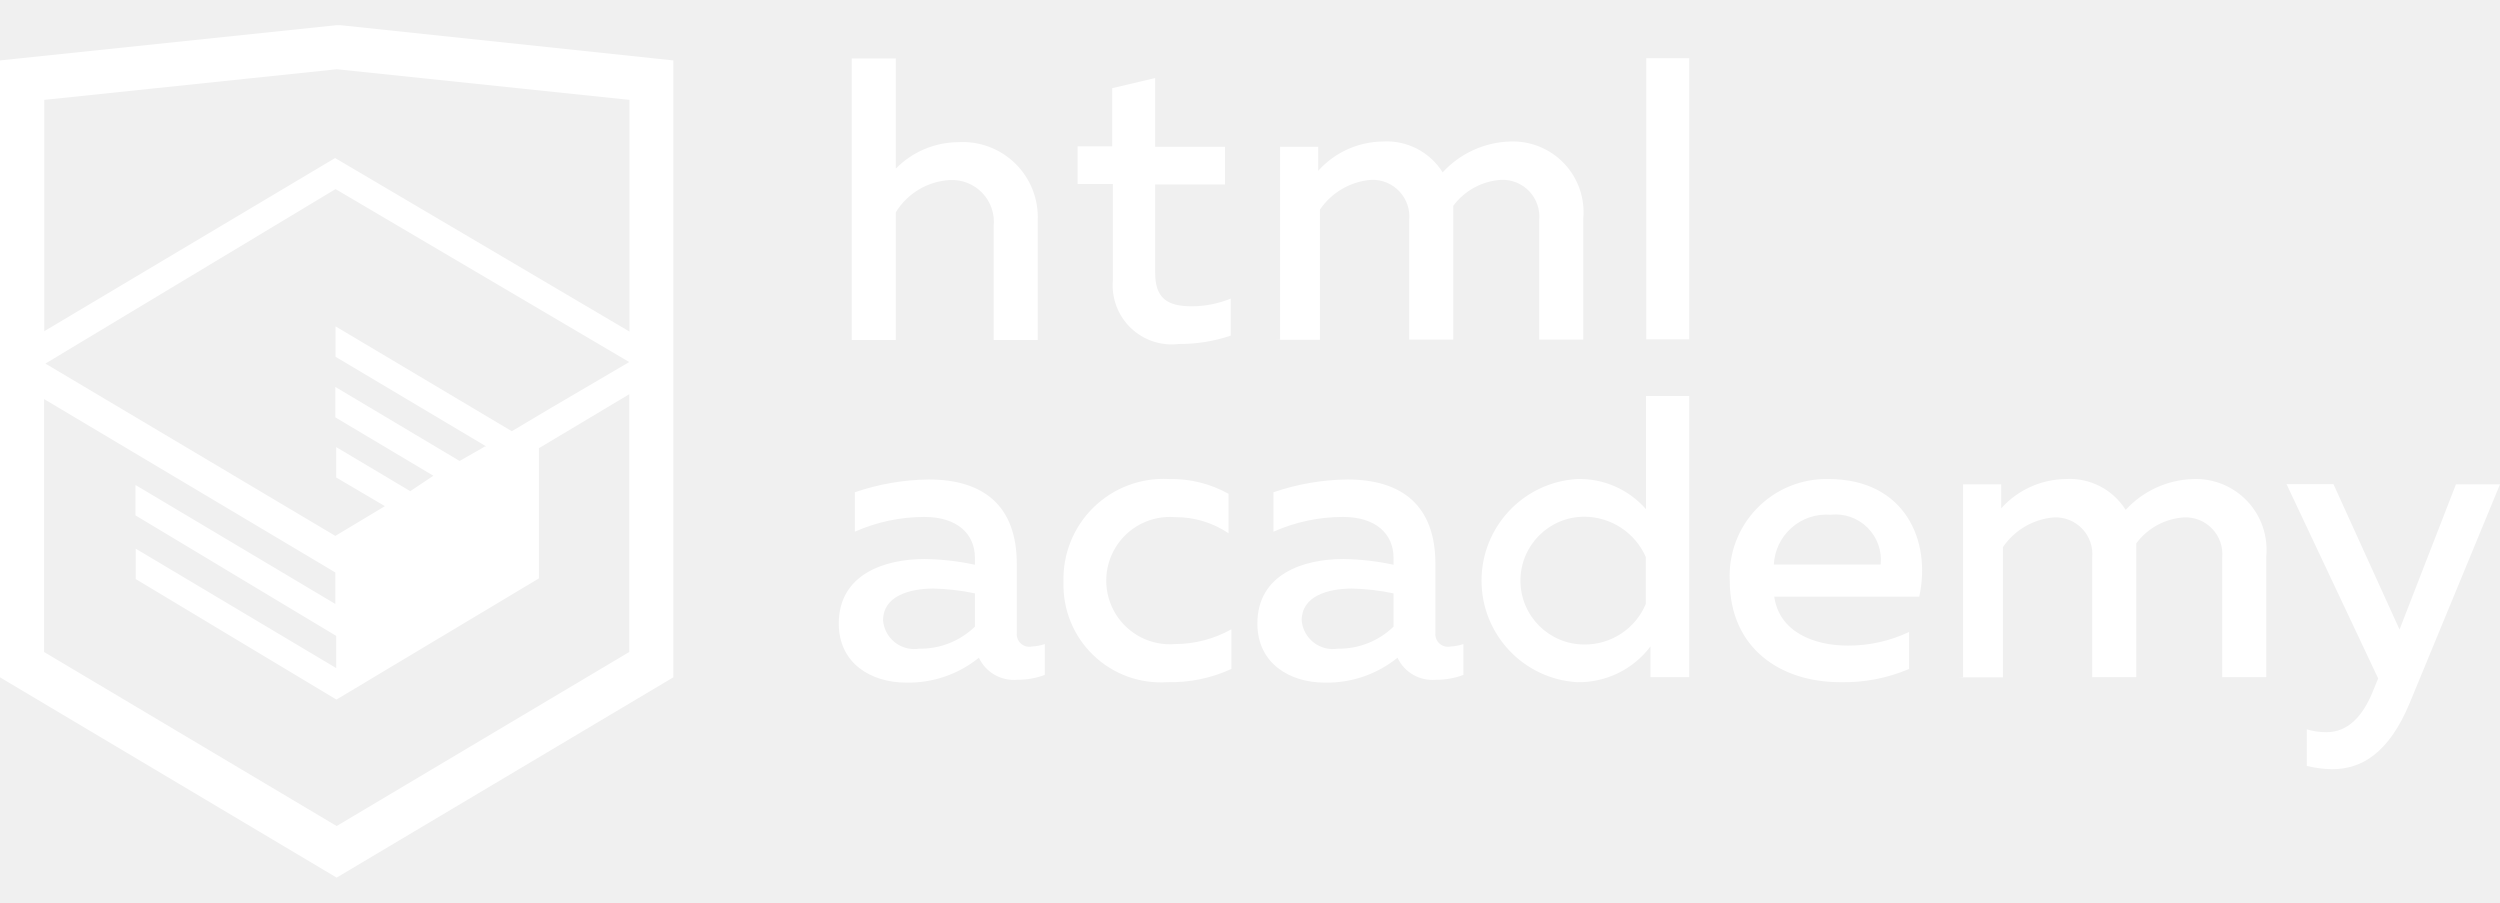
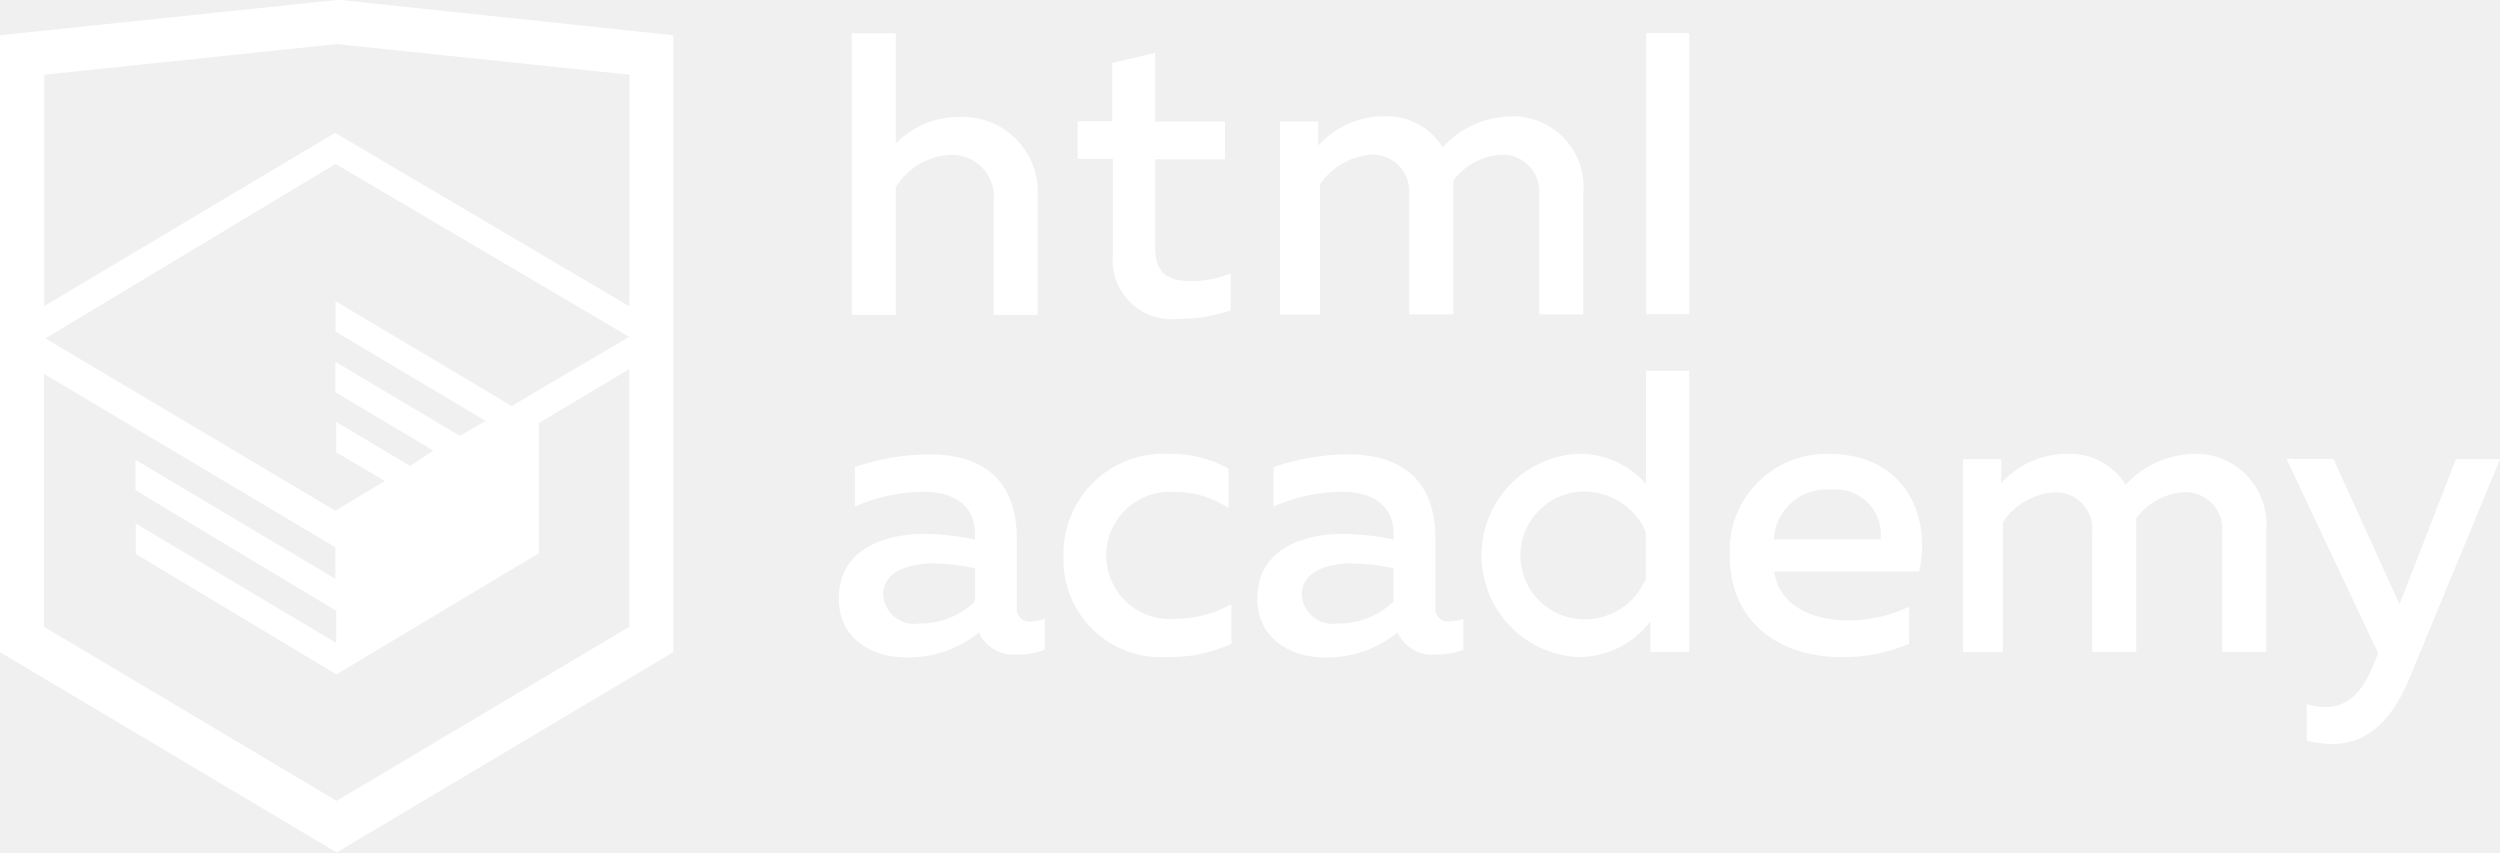
- <svg xmlns="http://www.w3.org/2000/svg" width="108" height="39" data-name="Layer 1" viewBox="0 0.02 113.47 38.69">
+ <svg xmlns="http://www.w3.org/2000/svg" data-name="Layer 1" viewBox="0 .02 113.47 38.69">
  <path fill="#fff" d="M46.84 28.22a2.07 2.07 0 0 0 .58-.11v1.4a3.41 3.41 0 0 1-1.24.22 1.75 1.75 0 0 1-1.75-1 5.08 5.08 0 0 1-3.3 1.13c-1.59 0-3.06-.87-3.06-2.68 0-2.24 2.08-2.93 3.9-2.93a11.63 11.63 0 0 1 2.28.26v-.31c0-1.09-.8-1.86-2.3-1.86a7.79 7.79 0 0 0-3.15.67v-1.79a10.72 10.72 0 0 1 3.35-.58c2.48 0 4 1.18 4 3.83v3.14a.57.57 0 0 0 .69.61zm-6.76-1.19a1.42 1.42 0 0 0 1.64 1.29 3.56 3.56 0 0 0 2.53-1v-1.51a10.21 10.21 0 0 0-1.9-.22c-1.1.01-2.27.35-2.27 1.45zm12.98-6.41a5.29 5.29 0 0 1 2.7.67v1.79a4.28 4.28 0 0 0-2.42-.73 2.89 2.89 0 1 0 0 5.76 5.26 5.26 0 0 0 2.55-.67v1.8a6.58 6.58 0 0 1-2.9.6 4.42 4.42 0 0 1-4.72-4.54 4.54 4.54 0 0 1 4.79-4.68zm12.78 7.6a2.07 2.07 0 0 0 .58-.11v1.4a3.41 3.41 0 0 1-1.24.22 1.75 1.75 0 0 1-1.75-1 5.08 5.08 0 0 1-3.3 1.13c-1.59 0-3.06-.87-3.06-2.68 0-2.24 2.08-2.93 3.9-2.93a11.63 11.63 0 0 1 2.28.26v-.31c0-1.09-.8-1.86-2.3-1.86a7.79 7.79 0 0 0-3.15.67v-1.79a10.72 10.72 0 0 1 3.35-.58c2.48 0 4 1.18 4 3.83v3.14a.57.57 0 0 0 .69.61zm-6.76-1.19a1.42 1.42 0 0 0 1.64 1.29 3.56 3.56 0 0 0 2.53-1v-1.51a10.21 10.21 0 0 0-1.9-.22c-1.11.01-2.27.35-2.27 1.45zm17.59-10.18v12.76h-1.76v-1.39a4.07 4.07 0 0 1-3.35 1.62 4.62 4.62 0 0 1 0-9.22 4 4 0 0 1 3.15 1.37v-5.14h2zm-4.76 5.48a2.9 2.9 0 0 0 0 5.8 3 3 0 0 0 2.79-1.84v-2.13a3.06 3.06 0 0 0-2.79-1.83zm11.08-1.71c3.48 0 4.68 2.81 4.12 5.34h-6.58c.22 1.57 1.75 2.22 3.35 2.22a6.41 6.41 0 0 0 2.77-.62v1.68a7.5 7.5 0 0 1-3.14.6c-2.68 0-5-1.53-5-4.61a4.39 4.39 0 0 1 4.48-4.61zm.09 1.62a2.39 2.39 0 0 0-2.57 2.26h4.85a2.06 2.06 0 0 0-2.28-2.26zm6.02 7.37v-8.75h1.73v1.09a4 4 0 0 1 2.92-1.33 3 3 0 0 1 2.73 1.4 4.33 4.33 0 0 1 3.06-1.4 3.21 3.21 0 0 1 3.32 3.52v5.47h-2V24.2a1.67 1.67 0 0 0-1.73-1.84 2.94 2.94 0 0 0-2.17 1.18v6.07h-2V24.2a1.67 1.67 0 0 0-1.73-1.84 3.11 3.11 0 0 0-2.32 1.35v5.91h-2zm22.37-8.75h2l-4.1 9.93c-.95 2.28-2.19 3-3.52 3a5 5 0 0 1-1.15-.15v-1.66a3 3 0 0 0 .89.13c.95 0 1.66-.67 2.17-2l.18-.44-4.16-8.82h2.13l3 6.6zM40.66 1.53v5a4 4 0 0 1 2.83-1.2A3.41 3.41 0 0 1 47.1 8.9v5.41h-2V9.15a1.9 1.9 0 0 0-2-2.1 3.08 3.08 0 0 0-2.44 1.46v5.8h-2V1.53h2zm11.77.89v3.12h3.17v1.71h-3.17v4c0 1.15.53 1.53 1.66 1.53a4.71 4.71 0 0 0 1.77-.35v1.68a7.14 7.14 0 0 1-2.35.38 2.68 2.68 0 0 1-3-2.88V7.23h-1.6V5.52h1.57V2.88zm5.67 11.87V5.54h1.73v1.09a4 4 0 0 1 2.92-1.33 3 3 0 0 1 2.73 1.4 4.33 4.33 0 0 1 3.06-1.4 3.21 3.21 0 0 1 3.32 3.52v5.47h-2V8.88a1.67 1.67 0 0 0-1.73-1.84 2.94 2.94 0 0 0-2.17 1.18v6.07h-2V8.88a1.67 1.67 0 0 0-1.73-1.84 3.11 3.11 0 0 0-2.32 1.35v5.91h-2zM74.72 1.52h1.95v12.76h-1.95zM15.44.02h-.16L0 1.62v28l15.28 9.09 15.28-9.09v-28zm13.12 28.45l-13.28 7.9L2 28.47V16.99l13.22 7.87v1.43l-9.07-5.4v1.38l9.11 5.47v1.46l-9.1-5.42v1.38l9.11 5.47 9.19-5.5v-5.91l4.1-2.45v11.67zm0-13.16l-3.65 2.14-1.68 1-8-4.76v1.38l6.84 4.07h-.06l-.15.09-1 .57-5.64-3.36v1.38l4.45 2.65-1.05.7-3.36-2v1.38l2.21 1.3-2.25 1.35-13.16-7.82 13.17-7.92zm0-1.39L15.21 6.05l-13.2 7.86V3.41l13.28-1.39 13.28 1.39v10.51z" />
</svg>
